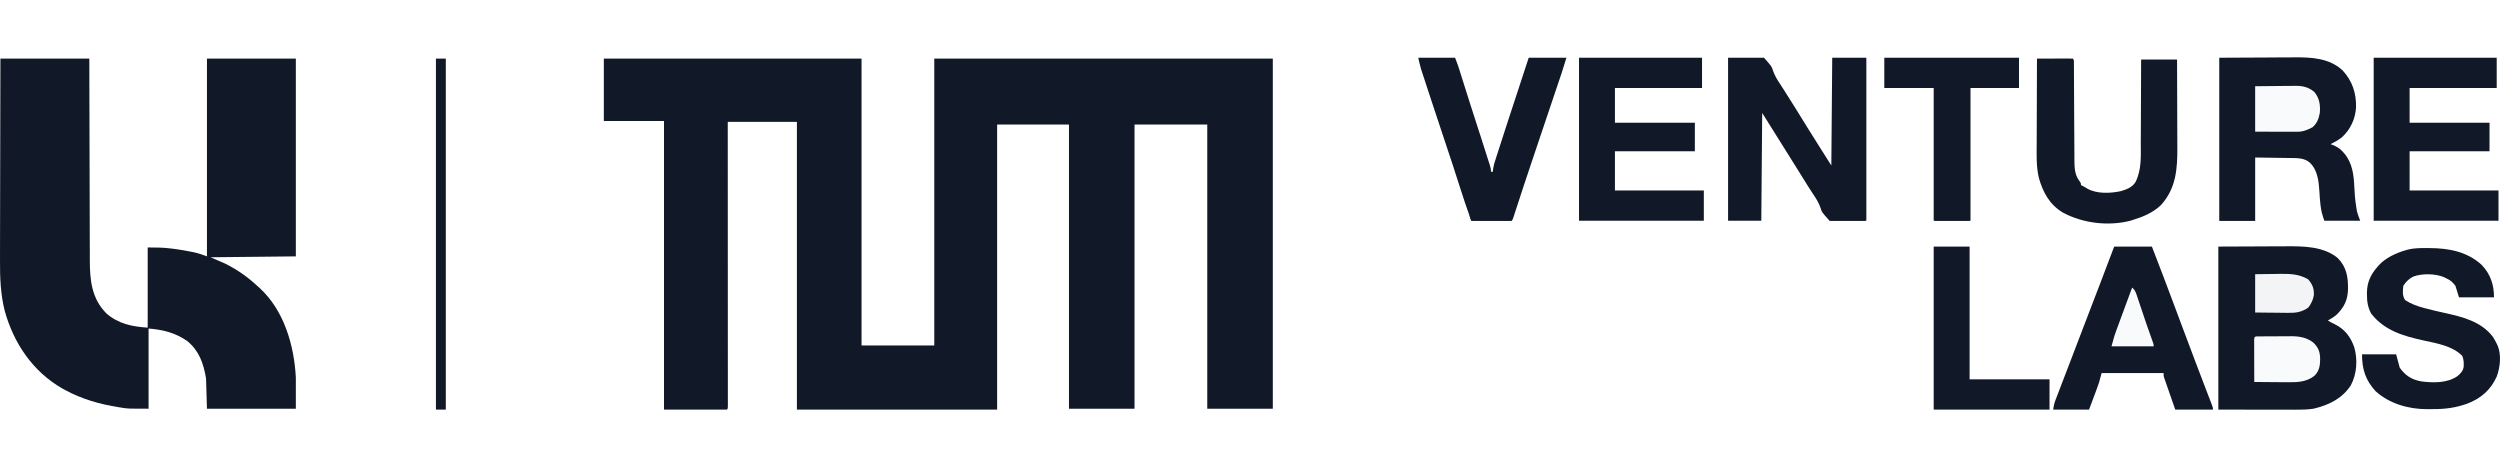
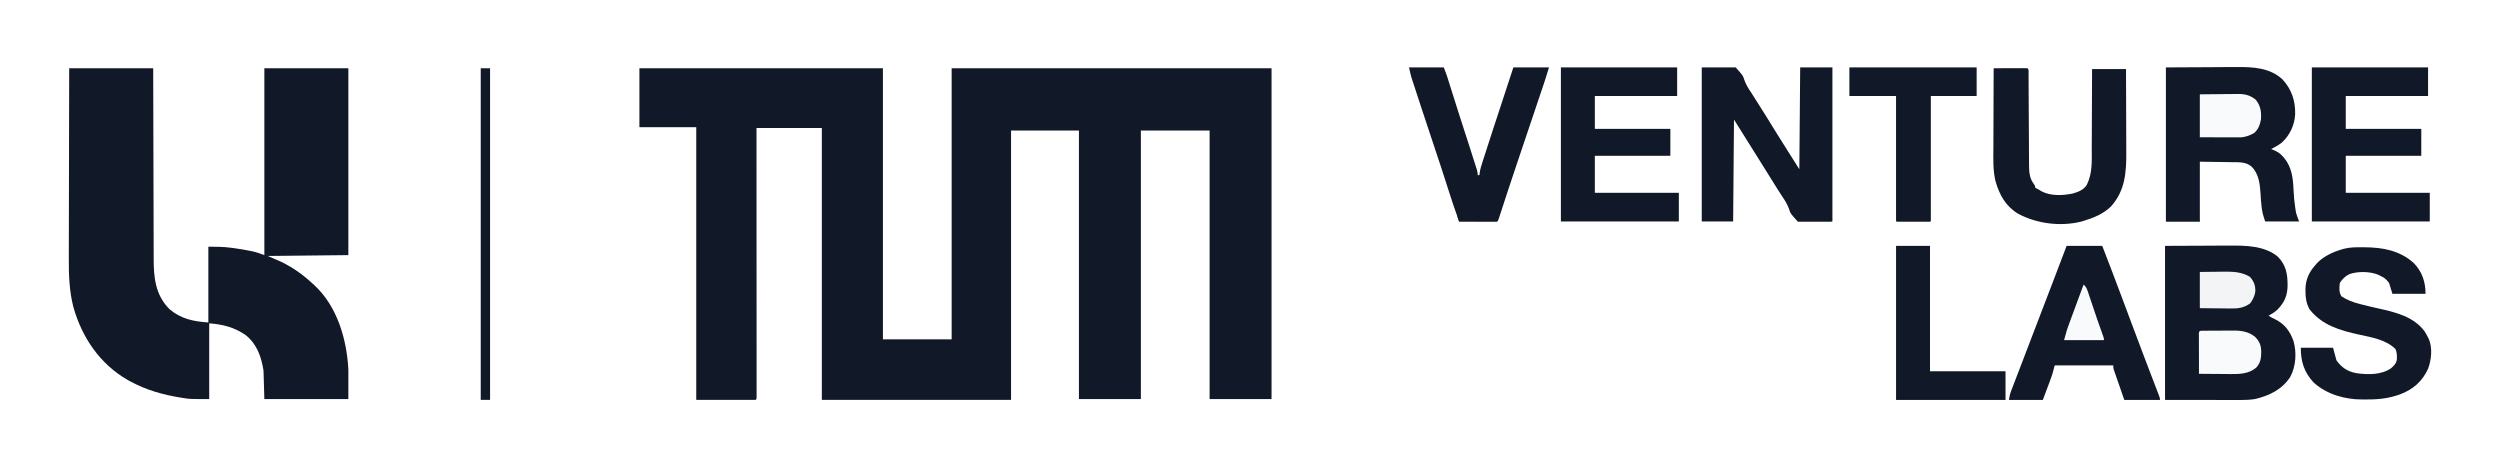
<svg xmlns="http://www.w3.org/2000/svg" width="218" height="40" viewBox="0 0 218 40" fill="none">
-   <path d="M52.654 5.112C60.07 5.112 67.486 5.112 75.127 5.112C75.127 13.366 75.127 21.62 75.127 30.124C77.22 30.124 79.313 30.124 81.469 30.124C81.469 21.87 81.469 13.616 81.469 5.112C91.211 5.112 100.952 5.112 110.989 5.112C110.989 15.186 110.989 25.26 110.989 35.639C109.102 35.639 107.216 35.639 105.273 35.639C105.273 27.462 105.273 19.285 105.273 10.86C103.18 10.86 101.087 10.86 98.93 10.86C98.93 19.037 98.93 27.214 98.93 35.639C97.044 35.639 95.158 35.639 93.214 35.639C93.214 27.462 93.214 19.285 93.214 10.86C91.147 10.86 89.08 10.86 86.95 10.86C86.95 19.062 86.95 27.265 86.95 35.717C81.188 35.717 75.426 35.717 69.489 35.717C69.489 27.437 69.489 19.157 69.489 10.627C67.5 10.627 65.51 10.627 63.46 10.627C63.461 11.384 63.461 12.141 63.461 12.921C63.463 15.342 63.463 17.762 63.464 20.182C63.464 20.558 63.464 20.933 63.464 21.309C63.464 21.421 63.464 21.421 63.464 21.535C63.465 22.748 63.465 23.96 63.466 25.173C63.467 26.416 63.467 27.659 63.467 28.902C63.468 29.67 63.468 30.438 63.468 31.206C63.469 31.731 63.469 32.257 63.469 32.783C63.469 33.087 63.469 33.391 63.469 33.694C63.47 34.023 63.47 34.351 63.469 34.68C63.47 34.826 63.47 34.826 63.47 34.974C63.47 35.061 63.47 35.149 63.47 35.239C63.47 35.315 63.47 35.391 63.47 35.469C63.46 35.639 63.46 35.639 63.382 35.717C61.573 35.717 59.764 35.717 57.901 35.717C57.901 27.411 57.901 19.106 57.901 10.549C56.169 10.549 54.438 10.549 52.654 10.549C52.654 8.755 52.654 6.96 52.654 5.112Z" fill="#111827" />
-   <path d="M0.037 5.112C2.595 5.112 5.153 5.112 7.788 5.112C7.789 5.687 7.791 6.263 7.792 6.856C7.796 8.7 7.801 10.544 7.806 12.389C7.807 12.675 7.808 12.962 7.809 13.249C7.809 13.306 7.809 13.363 7.809 13.422C7.812 14.345 7.814 15.268 7.816 16.19C7.817 17.138 7.82 18.086 7.823 19.034C7.826 19.618 7.827 20.202 7.827 20.786C7.828 21.235 7.83 21.684 7.832 22.134C7.832 22.317 7.833 22.5 7.833 22.684C7.832 24.42 7.988 26.046 9.293 27.344C10.342 28.244 11.515 28.48 12.878 28.57C12.878 26.263 12.878 23.956 12.878 21.579C13.601 21.579 14.265 21.581 14.972 21.676C15.052 21.687 15.132 21.697 15.214 21.707C15.73 21.777 16.243 21.863 16.754 21.968C16.841 21.985 16.841 21.985 16.931 22.004C17.325 22.09 17.66 22.213 18.046 22.356C18.046 16.665 18.046 10.975 18.046 5.112C20.604 5.112 23.162 5.112 25.797 5.112C25.797 10.802 25.797 16.493 25.797 22.356C22.115 22.394 22.115 22.394 18.359 22.434C18.979 22.703 18.979 22.703 19.612 22.977C20.709 23.522 21.615 24.163 22.509 24.997C22.555 25.038 22.601 25.079 22.649 25.121C24.781 27.085 25.654 30.14 25.797 32.92C25.797 33.817 25.797 34.715 25.797 35.639C23.239 35.639 20.681 35.639 18.046 35.639C18.02 34.767 17.994 33.896 17.967 32.998C17.751 31.708 17.372 30.588 16.323 29.735C15.262 29.009 14.236 28.754 12.956 28.648C12.956 30.955 12.956 33.262 12.956 35.639C11.143 35.639 11.143 35.639 10.558 35.542C10.457 35.526 10.457 35.526 10.354 35.51C8.697 35.244 7.151 34.811 5.674 34.008C5.566 33.949 5.566 33.949 5.455 33.889C2.859 32.408 1.196 29.931 0.412 27.108C0.048 25.667 -0.009 24.199 0.001 22.722C0.001 22.528 0.001 22.334 0.001 22.14C0.001 21.728 0.002 21.315 0.003 20.903C0.006 20.306 0.007 19.71 0.007 19.114C0.008 18.146 0.01 17.177 0.013 16.209C0.016 15.271 0.018 14.332 0.019 13.393C0.019 13.335 0.019 13.277 0.02 13.217C0.02 12.925 0.02 12.633 0.021 12.341C0.024 9.931 0.03 7.521 0.037 5.112Z" fill="#111827" />
-   <path d="M193.439 21.502C194.638 21.497 195.836 21.492 197.071 21.487C197.634 21.484 197.634 21.484 198.209 21.481C198.674 21.48 198.674 21.48 198.894 21.48C199.044 21.479 199.194 21.478 199.344 21.477C200.864 21.466 202.627 21.479 203.853 22.505C204.62 23.296 204.751 24.123 204.748 25.175C204.729 26.11 204.457 26.718 203.803 27.395C203.55 27.622 203.292 27.787 202.992 27.949C203.192 28.081 203.377 28.175 203.594 28.274C204.477 28.713 204.958 29.361 205.292 30.274C205.598 31.356 205.526 32.604 204.991 33.601C204.229 34.767 203.069 35.322 201.739 35.639C201.269 35.709 200.813 35.727 200.337 35.725C200.223 35.725 200.223 35.725 200.107 35.726C199.862 35.725 199.618 35.725 199.373 35.724C199.221 35.724 199.07 35.724 198.918 35.724C198.358 35.724 197.797 35.723 197.237 35.722C195.984 35.72 194.731 35.718 193.439 35.717C193.439 31.026 193.439 26.335 193.439 21.502Z" fill="#111827" />
-   <path d="M193.519 5.034C194.851 5.028 196.183 5.021 197.556 5.015C197.974 5.012 198.393 5.009 198.824 5.006C199.341 5.005 199.341 5.005 199.584 5.004C199.751 5.004 199.918 5.003 200.086 5.001C201.568 4.988 203.128 5.069 204.279 6.142C205.127 7.068 205.473 8.116 205.447 9.355C205.393 10.356 204.961 11.292 204.216 11.972C203.912 12.213 203.573 12.393 203.228 12.569C203.274 12.587 203.321 12.605 203.368 12.623C203.765 12.786 204.043 12.936 204.324 13.268C204.363 13.312 204.401 13.355 204.441 13.401C205.136 14.241 205.256 15.287 205.298 16.336C205.32 16.879 205.366 17.411 205.45 17.948C205.459 18.007 205.468 18.066 205.477 18.127C205.486 18.184 205.496 18.24 205.505 18.299C205.513 18.347 205.522 18.396 205.53 18.446C205.601 18.721 205.711 18.984 205.812 19.249C204.778 19.249 203.745 19.249 202.68 19.249C202.519 18.772 202.412 18.436 202.357 17.958C202.351 17.905 202.344 17.852 202.338 17.797C202.297 17.437 202.273 17.077 202.254 16.715C202.198 15.815 202.098 14.816 201.402 14.171C200.913 13.75 200.266 13.786 199.656 13.779C199.579 13.778 199.503 13.777 199.424 13.775C199.141 13.77 198.857 13.767 198.574 13.763C197.622 13.749 197.622 13.749 196.651 13.734C196.651 15.554 196.651 17.374 196.651 19.249C195.617 19.249 194.583 19.249 193.519 19.249C193.519 14.558 193.519 9.867 193.519 5.034Z" fill="#111827" />
-   <path d="M150.688 5.034C151.721 5.034 152.755 5.034 153.82 5.034C154.497 5.798 154.497 5.798 154.602 6.151C154.75 6.583 154.958 6.929 155.214 7.306C155.293 7.428 155.371 7.55 155.449 7.673C155.489 7.735 155.529 7.798 155.571 7.863C156.249 8.925 156.916 9.994 157.573 11.069C157.93 11.653 158.296 12.232 158.666 12.809C159.01 13.348 159.351 13.891 159.692 14.433C159.718 11.331 159.744 8.23 159.77 5.034C160.752 5.034 161.734 5.034 162.746 5.034C162.746 9.725 162.746 14.416 162.746 19.249C161.686 19.249 160.627 19.249 159.535 19.249C158.864 18.502 158.864 18.502 158.76 18.147C158.597 17.669 158.351 17.287 158.067 16.87C157.974 16.727 157.882 16.583 157.789 16.439C157.719 16.329 157.719 16.329 157.646 16.217C157.333 15.724 157.027 15.227 156.72 14.73C156.316 14.078 155.909 13.428 155.5 12.78C155.128 12.192 154.759 11.602 154.391 11.011C154.333 10.918 154.333 10.918 154.274 10.823C154.224 10.743 154.224 10.743 154.174 10.662C154.004 10.391 153.833 10.12 153.663 9.85C153.637 12.952 153.611 16.053 153.585 19.249C152.629 19.249 151.673 19.249 150.688 19.249C150.688 14.558 150.688 9.867 150.688 5.034Z" fill="#111827" />
-   <path d="M206.986 5.034C210.526 5.034 214.066 5.034 217.713 5.034C217.713 5.905 217.713 6.777 217.713 7.675C215.206 7.675 212.7 7.675 210.118 7.675C210.118 8.675 210.118 9.674 210.118 10.704C212.417 10.704 214.717 10.704 217.086 10.704C217.086 11.525 217.086 12.345 217.086 13.19C214.787 13.19 212.487 13.19 210.118 13.19C210.118 14.318 210.118 15.446 210.118 16.608C212.676 16.608 215.234 16.608 217.869 16.608C217.869 17.479 217.869 18.351 217.869 19.249C214.278 19.249 210.686 19.249 206.986 19.249C206.986 14.558 206.986 9.867 206.986 5.034Z" fill="#111827" />
-   <path d="M137.69 5.034C141.23 5.034 144.77 5.034 148.417 5.034C148.417 5.905 148.417 6.777 148.417 7.675C145.911 7.675 143.404 7.675 140.822 7.675C140.822 8.675 140.822 9.674 140.822 10.704C143.121 10.704 145.421 10.704 147.791 10.704C147.791 11.525 147.791 12.345 147.791 13.19C145.491 13.19 143.191 13.19 140.822 13.19C140.822 14.318 140.822 15.446 140.822 16.608C143.38 16.608 145.938 16.608 148.574 16.608C148.574 17.479 148.574 18.351 148.574 19.249C144.982 19.249 141.39 19.249 137.69 19.249C137.69 14.558 137.69 9.867 137.69 5.034Z" fill="#111827" />
-   <path d="M184.357 21.502C185.442 21.502 186.528 21.502 187.646 21.502C188.288 23.161 188.922 24.822 189.543 26.489C189.743 27.023 189.942 27.557 190.142 28.091C190.208 28.266 190.273 28.442 190.339 28.617C190.673 29.51 191.008 30.403 191.346 31.294C191.368 31.354 191.39 31.413 191.413 31.474C191.67 32.153 191.928 32.83 192.188 33.507C192.24 33.643 192.292 33.779 192.344 33.915C192.443 34.172 192.541 34.428 192.64 34.685C192.684 34.799 192.728 34.913 192.772 35.027C192.792 35.079 192.812 35.132 192.833 35.185C192.97 35.544 192.97 35.544 192.97 35.717C191.885 35.717 190.8 35.717 189.682 35.717C189.514 35.235 189.346 34.753 189.173 34.256C189.12 34.104 189.066 33.952 189.012 33.795C188.97 33.675 188.928 33.554 188.886 33.434C188.864 33.371 188.842 33.309 188.82 33.244C188.799 33.184 188.778 33.125 188.757 33.063C188.739 33.011 188.721 32.959 188.702 32.906C188.664 32.765 188.664 32.765 188.664 32.532C186.881 32.532 185.098 32.532 183.261 32.532C183.183 32.814 183.106 33.096 183.026 33.387C182.958 33.586 182.888 33.783 182.815 33.98C182.78 34.072 182.746 34.165 182.711 34.26C182.668 34.374 182.625 34.488 182.581 34.605C182.443 34.972 182.306 35.339 182.165 35.717C181.131 35.717 180.098 35.717 179.033 35.717C179.086 35.402 179.126 35.178 179.236 34.892C179.262 34.824 179.288 34.756 179.315 34.686C179.357 34.576 179.357 34.576 179.401 34.463C179.431 34.385 179.461 34.306 179.491 34.226C179.591 33.965 179.691 33.705 179.791 33.445C179.862 33.261 179.932 33.077 180.002 32.894C180.151 32.505 180.3 32.118 180.449 31.73C180.673 31.145 180.897 30.56 181.12 29.974C181.801 28.193 182.483 26.412 183.167 24.632C183.567 23.59 183.964 22.547 184.357 21.502Z" fill="#111827" />
-   <path d="M177.624 5.112C178.068 5.11 178.513 5.109 178.958 5.108C179.109 5.107 179.26 5.107 179.412 5.106C179.629 5.105 179.846 5.105 180.063 5.104C180.165 5.104 180.165 5.104 180.269 5.103C180.432 5.103 180.594 5.107 180.756 5.112C180.883 5.239 180.845 5.38 180.845 5.554C180.846 5.633 180.846 5.712 180.847 5.793C180.847 5.88 180.847 5.968 180.848 6.057C180.848 6.149 180.849 6.24 180.849 6.334C180.851 6.585 180.852 6.837 180.853 7.088C180.854 7.351 180.855 7.615 180.857 7.878C180.863 8.775 180.867 9.672 180.871 10.569C180.874 11.064 180.876 11.559 180.88 12.054C180.882 12.316 180.883 12.578 180.884 12.84C180.885 13.133 180.887 13.425 180.889 13.718C180.889 13.804 180.889 13.89 180.889 13.979C180.894 14.582 180.91 15.202 181.275 15.71C181.46 15.974 181.46 15.974 181.46 16.142C181.521 16.171 181.521 16.171 181.583 16.201C181.774 16.298 181.774 16.298 182.023 16.453C182.859 16.92 184.03 16.863 184.942 16.667C185.443 16.52 185.959 16.323 186.228 15.853C186.761 14.771 186.676 13.601 186.676 12.427C186.677 12.217 186.679 12.008 186.68 11.799C186.683 11.307 186.685 10.816 186.686 10.324C186.687 9.764 186.69 9.204 186.693 8.643C186.7 7.492 186.704 6.341 186.707 5.19C187.74 5.19 188.774 5.19 189.839 5.19C189.844 6.405 189.848 7.621 189.851 8.836C189.852 9.401 189.854 9.965 189.856 10.53C189.859 11.022 189.86 11.515 189.861 12.007C189.861 12.268 189.862 12.528 189.864 12.788C189.875 14.689 189.776 16.421 188.419 17.9C187.729 18.546 186.895 18.9 186.002 19.172C185.872 19.213 185.872 19.213 185.74 19.255C183.82 19.74 181.609 19.465 179.88 18.536C178.714 17.829 178.163 16.799 177.794 15.532C177.547 14.501 177.594 13.455 177.601 12.402C177.601 12.191 177.602 11.98 177.602 11.77C177.603 11.274 177.604 10.779 177.607 10.284C177.609 9.72 177.611 9.155 177.612 8.591C177.614 7.431 177.618 6.272 177.624 5.112Z" fill="#111827" />
-   <path d="M211.689 21.632C211.743 21.633 211.797 21.633 211.853 21.633C213.52 21.64 215.127 21.935 216.397 23.094C217.17 23.893 217.478 24.836 217.478 25.929C216.471 25.929 215.463 25.929 214.425 25.929C214.321 25.596 214.218 25.262 214.111 24.919C213.826 24.566 213.719 24.462 213.333 24.278C213.253 24.239 213.174 24.201 213.091 24.16C212.345 23.853 211.192 23.836 210.436 24.118C210.051 24.308 209.807 24.567 209.57 24.919C209.514 25.363 209.475 25.785 209.726 26.167C210.246 26.499 210.764 26.697 211.361 26.851C211.435 26.871 211.509 26.891 211.585 26.911C212.084 27.042 212.587 27.158 213.091 27.269C214.686 27.622 216.355 28.011 217.389 29.384C217.509 29.575 217.614 29.766 217.713 29.968C217.753 30.048 217.753 30.048 217.794 30.129C218.134 30.947 218.016 32.032 217.713 32.842C217.185 34.005 216.331 34.751 215.134 35.202C214.165 35.553 213.213 35.679 212.188 35.673C212.008 35.673 211.827 35.675 211.646 35.677C210.037 35.685 208.351 35.204 207.143 34.103C206.272 33.144 205.968 32.203 205.968 30.9C206.95 30.9 207.932 30.9 208.943 30.9C209.047 31.285 209.15 31.669 209.257 32.065C209.744 32.749 210.289 33.096 211.116 33.255C212.164 33.393 213.404 33.422 214.303 32.79C214.572 32.561 214.799 32.314 214.835 31.957C214.844 31.614 214.842 31.351 214.708 31.031C213.858 30.168 212.517 29.945 211.371 29.696C209.599 29.312 207.929 28.833 206.771 27.351C206.475 26.81 206.394 26.281 206.399 25.672C206.399 25.6 206.399 25.529 206.4 25.455C206.422 24.592 206.729 23.933 207.299 23.288C207.336 23.243 207.374 23.198 207.412 23.151C208.013 22.485 208.95 22.052 209.805 21.812C209.851 21.798 209.898 21.785 209.945 21.771C210.52 21.621 211.099 21.629 211.689 21.632Z" fill="#111827" />
-   <path d="M123.673 5.034C124.733 5.034 125.792 5.034 126.883 5.034C127.148 5.733 127.148 5.733 127.255 6.073C127.291 6.187 127.291 6.187 127.328 6.304C127.353 6.385 127.379 6.466 127.405 6.549C127.432 6.635 127.459 6.721 127.487 6.809C127.545 6.992 127.603 7.175 127.66 7.358C127.81 7.833 127.96 8.308 128.111 8.783C128.14 8.876 128.17 8.969 128.2 9.065C128.43 9.79 128.663 10.515 128.9 11.238C128.946 11.38 128.946 11.38 128.993 11.525C129.036 11.657 129.036 11.657 129.08 11.792C129.236 12.269 129.389 12.748 129.538 13.227C129.603 13.433 129.668 13.638 129.734 13.842C129.752 13.9 129.771 13.957 129.79 14.016C129.825 14.126 129.861 14.235 129.896 14.345C129.967 14.565 130.015 14.744 130.015 14.977C130.067 14.977 130.119 14.977 130.172 14.977C130.181 14.901 130.19 14.825 130.199 14.746C130.248 14.408 130.347 14.092 130.453 13.768C130.473 13.704 130.494 13.641 130.515 13.576C130.581 13.37 130.648 13.163 130.715 12.957C130.762 12.812 130.809 12.667 130.856 12.522C130.972 12.162 131.089 11.802 131.205 11.442C131.293 11.173 131.379 10.905 131.466 10.636C132.071 8.766 132.689 6.901 133.304 5.034C134.389 5.034 135.475 5.034 136.593 5.034C136.328 5.908 136.328 5.908 136.206 6.272C136.178 6.355 136.15 6.438 136.121 6.524C136.092 6.612 136.062 6.7 136.031 6.791C135.982 6.937 135.933 7.083 135.884 7.229C135.831 7.385 135.779 7.541 135.726 7.697C135.615 8.026 135.504 8.355 135.394 8.684C135.138 9.445 134.881 10.207 134.625 10.968C134.354 11.771 134.084 12.574 133.814 13.377C133.757 13.545 133.701 13.713 133.645 13.88C133.147 15.361 132.653 16.842 132.173 18.328C132.154 18.386 132.136 18.445 132.116 18.505C132.067 18.657 132.018 18.809 131.969 18.961C131.895 19.171 131.895 19.171 131.816 19.249C131.706 19.256 131.595 19.258 131.484 19.258C131.378 19.258 131.378 19.258 131.27 19.258C131.194 19.257 131.117 19.257 131.038 19.256C130.96 19.256 130.882 19.256 130.801 19.256C130.551 19.256 130.3 19.255 130.05 19.254C129.88 19.253 129.711 19.253 129.542 19.253C129.125 19.252 128.709 19.25 128.293 19.249C127.914 18.194 127.559 17.133 127.221 16.064C126.892 15.024 126.553 13.989 126.205 12.956C125.744 11.59 125.292 10.222 124.844 8.853C124.739 8.533 124.634 8.213 124.529 7.894C124.446 7.643 124.364 7.391 124.282 7.14C124.243 7.022 124.204 6.904 124.166 6.786C124.112 6.623 124.058 6.459 124.005 6.296C123.975 6.204 123.945 6.111 123.914 6.017C123.818 5.693 123.747 5.363 123.673 5.034Z" fill="#111827" />
-   <path d="M164.311 5.034C168.187 5.034 172.063 5.034 176.056 5.034C176.056 5.905 176.056 6.777 176.056 7.675C174.661 7.675 173.265 7.675 171.828 7.675C171.828 11.494 171.828 15.314 171.828 19.249C170.768 19.249 169.709 19.249 168.617 19.249C168.617 15.43 168.617 11.61 168.617 7.675C167.196 7.675 165.775 7.675 164.311 7.675C164.311 6.803 164.311 5.932 164.311 5.034Z" fill="#111827" />
-   <path d="M168.618 21.502C169.652 21.502 170.685 21.502 171.75 21.502C171.75 25.322 171.75 29.141 171.75 33.076C174.05 33.076 176.35 33.076 178.719 33.076C178.719 33.948 178.719 34.819 178.719 35.717C175.386 35.717 172.052 35.717 168.618 35.717C168.618 31.026 168.618 26.335 168.618 21.502Z" fill="#111827" />
-   <path d="M38.013 5.112C38.297 5.112 38.581 5.112 38.874 5.112C38.874 15.211 38.874 25.311 38.874 35.717C38.59 35.717 38.305 35.717 38.013 35.717C38.013 25.617 38.013 15.517 38.013 5.112Z" fill="#111827" />
-   <path d="M196.999 29.334C197.073 29.333 197.147 29.332 197.224 29.332C197.305 29.331 197.386 29.331 197.469 29.331C197.553 29.33 197.636 29.33 197.721 29.329C197.898 29.329 198.075 29.328 198.252 29.328C198.521 29.327 198.789 29.325 199.058 29.322C199.23 29.322 199.402 29.321 199.574 29.321C199.653 29.32 199.733 29.319 199.815 29.318C200.523 29.32 201.177 29.436 201.74 29.89C202.173 30.324 202.311 30.7 202.317 31.308C202.313 31.875 202.245 32.323 201.844 32.746C201.191 33.294 200.366 33.343 199.546 33.331C199.461 33.331 199.375 33.33 199.287 33.33C199.016 33.328 198.746 33.326 198.475 33.323C198.291 33.322 198.106 33.32 197.921 33.319C197.471 33.317 197.022 33.313 196.572 33.308C196.57 32.756 196.568 32.205 196.567 31.653C196.567 31.465 196.566 31.277 196.566 31.089C196.565 30.82 196.564 30.551 196.564 30.281C196.564 30.197 196.563 30.112 196.563 30.025C196.563 29.947 196.563 29.87 196.563 29.79C196.563 29.721 196.562 29.652 196.562 29.581C196.58 29.285 196.739 29.336 196.999 29.334Z" fill="#F9FAFB" />
-   <path d="M196.65 7.519C197.239 7.512 197.829 7.506 198.418 7.502C198.618 7.501 198.818 7.499 199.019 7.496C199.307 7.492 199.596 7.49 199.885 7.489C199.973 7.487 200.062 7.486 200.154 7.484C200.81 7.484 201.297 7.595 201.808 8.015C202.265 8.575 202.344 9.15 202.288 9.85C202.194 10.35 202.048 10.742 201.661 11.092C201.231 11.326 200.814 11.491 200.321 11.49C200.24 11.49 200.158 11.49 200.074 11.49C199.987 11.489 199.899 11.489 199.808 11.489C199.673 11.488 199.673 11.488 199.535 11.488C199.247 11.488 198.959 11.487 198.671 11.486C198.476 11.485 198.281 11.485 198.086 11.485C197.607 11.484 197.129 11.482 196.65 11.481C196.65 10.174 196.65 8.866 196.65 7.519Z" fill="#F9FAFB" />
-   <path d="M196.65 23.91C197.199 23.903 197.748 23.897 198.314 23.89C198.571 23.886 198.571 23.886 198.833 23.882C199.73 23.873 200.476 23.897 201.27 24.356C201.642 24.771 201.795 25.176 201.77 25.733C201.707 26.14 201.538 26.477 201.294 26.808C200.73 27.216 200.203 27.294 199.518 27.28C199.435 27.28 199.353 27.279 199.268 27.279C199.007 27.277 198.746 27.273 198.485 27.269C198.307 27.268 198.13 27.266 197.952 27.265C197.518 27.262 197.084 27.256 196.65 27.25C196.65 26.148 196.65 25.045 196.65 23.91Z" fill="#F3F4F6" />
-   <path d="M185.922 25.075C186.124 25.251 186.208 25.4 186.293 25.652C186.316 25.721 186.34 25.791 186.365 25.863C186.39 25.938 186.415 26.013 186.44 26.091C186.467 26.169 186.493 26.247 186.521 26.327C186.606 26.578 186.69 26.829 186.774 27.079C186.857 27.327 186.941 27.574 187.024 27.821C187.078 27.98 187.132 28.14 187.186 28.3C187.362 28.822 187.546 29.342 187.738 29.859C187.801 30.046 187.801 30.046 187.801 30.201C186.587 30.201 185.373 30.201 184.121 30.201C184.386 29.24 184.386 29.24 184.527 28.858C184.558 28.772 184.589 28.687 184.622 28.599C184.655 28.509 184.688 28.421 184.722 28.329C184.756 28.235 184.791 28.142 184.826 28.045C184.917 27.799 185.007 27.553 185.098 27.308C185.191 27.056 185.284 26.803 185.377 26.551C185.558 26.059 185.74 25.567 185.922 25.075Z" fill="#F9FAFB" />
-   <path d="M128.137 18.782C128.323 18.773 128.323 18.773 128.528 18.782C128.58 18.834 128.632 18.885 128.685 18.938C128.921 18.957 129.15 18.967 129.385 18.97C129.455 18.971 129.524 18.973 129.595 18.974C129.817 18.979 130.039 18.983 130.261 18.986C130.411 18.989 130.561 18.992 130.711 18.995C131.08 19.003 131.449 19.009 131.817 19.015C131.817 19.092 131.817 19.169 131.817 19.248C130.654 19.248 129.492 19.248 128.294 19.248C128.242 19.094 128.19 18.941 128.137 18.782Z" fill="#111827" />
-   <path d="M159.77 18.706C159.796 18.744 159.823 18.782 159.85 18.821C160.081 18.997 160.314 18.968 160.593 18.962C160.65 18.961 160.707 18.961 160.765 18.961C160.947 18.959 161.129 18.956 161.311 18.953C161.435 18.952 161.558 18.951 161.681 18.95C161.984 18.948 162.286 18.944 162.588 18.939C162.627 19.093 162.627 19.093 162.667 19.25C161.633 19.25 160.6 19.25 159.535 19.25C159.612 19.07 159.69 18.891 159.77 18.706Z" fill="#111827" />
-   <path d="M196.572 19.016C196.611 19.131 196.611 19.131 196.651 19.249C195.617 19.249 194.583 19.249 193.519 19.249C193.799 18.971 193.961 18.979 194.333 18.974C194.39 18.972 194.446 18.97 194.504 18.969C194.624 18.966 194.743 18.963 194.862 18.961C195.045 18.958 195.227 18.953 195.41 18.948C195.526 18.945 195.642 18.942 195.757 18.939C195.812 18.938 195.867 18.937 195.923 18.935C196.163 18.931 196.342 18.94 196.572 19.016Z" fill="#111827" />
-   <path d="M168.774 19.017C169.756 19.017 170.738 19.017 171.75 19.017C171.75 19.093 171.75 19.17 171.75 19.25C170.742 19.25 169.734 19.25 168.696 19.25C168.722 19.173 168.747 19.096 168.774 19.017Z" fill="#111827" />
+   <path d="M55.756 5.951C62.764 5.951 69.771 5.951 76.991 5.951C76.991 13.751 76.991 21.55 76.991 29.587C78.969 29.587 80.947 29.587 82.984 29.587C82.984 21.787 82.984 13.987 82.984 5.951C92.19 5.951 101.395 5.951 110.879 5.951C110.879 15.471 110.879 24.99 110.879 34.798C109.097 34.798 107.314 34.798 105.478 34.798C105.478 27.071 105.478 19.344 105.478 11.383C103.5 11.383 101.522 11.383 99.484 11.383C99.484 19.11 99.484 26.837 99.484 34.798C97.702 34.798 95.919 34.798 94.083 34.798C94.083 27.071 94.083 19.344 94.083 11.383C92.13 11.383 90.176 11.383 88.164 11.383C88.164 19.134 88.164 26.885 88.164 34.871C82.719 34.871 77.274 34.871 71.664 34.871C71.664 27.047 71.664 19.224 71.664 11.163C69.784 11.163 67.904 11.163 65.967 11.163C65.967 11.878 65.967 12.594 65.968 13.331C65.969 15.618 65.97 17.905 65.97 20.192C65.971 20.547 65.971 20.902 65.971 21.257C65.971 21.363 65.971 21.363 65.971 21.471C65.971 22.617 65.972 23.762 65.972 24.908C65.973 26.083 65.973 27.258 65.974 28.432C65.974 29.158 65.974 29.883 65.975 30.609C65.975 31.106 65.975 31.602 65.975 32.099C65.975 32.386 65.975 32.673 65.975 32.961C65.976 33.271 65.976 33.581 65.975 33.892C65.976 34.029 65.976 34.029 65.976 34.17C65.976 34.252 65.976 34.335 65.976 34.42C65.976 34.492 65.976 34.563 65.976 34.637C65.967 34.798 65.967 34.798 65.893 34.871C64.183 34.871 62.474 34.871 60.713 34.871C60.713 27.023 60.713 19.175 60.713 11.089C59.077 11.089 57.441 11.089 55.756 11.089C55.756 9.394 55.756 7.698 55.756 5.951Z" fill="#111827" />
+   <path d="M6.034 5.951C8.452 5.951 10.869 5.951 13.359 5.951C13.36 6.495 13.361 7.039 13.363 7.599C13.366 9.342 13.371 11.085 13.376 12.828C13.377 13.099 13.378 13.37 13.379 13.641C13.379 13.695 13.379 13.749 13.379 13.804C13.382 14.676 13.384 15.548 13.385 16.42C13.387 17.316 13.389 18.211 13.393 19.107C13.395 19.659 13.396 20.211 13.396 20.763C13.397 21.188 13.398 21.612 13.4 22.036C13.401 22.209 13.401 22.383 13.401 22.556C13.4 24.197 13.548 25.733 14.781 26.96C15.772 27.81 16.881 28.033 18.169 28.119C18.169 25.938 18.169 23.758 18.169 21.512C18.852 21.512 19.48 21.515 20.148 21.604C20.223 21.614 20.298 21.624 20.376 21.634C20.864 21.7 21.349 21.78 21.831 21.879C21.914 21.896 21.914 21.896 21.999 21.913C22.371 21.995 22.688 22.111 23.052 22.246C23.052 16.869 23.052 11.492 23.052 5.951C25.469 5.951 27.887 5.951 30.377 5.951C30.377 11.329 30.377 16.706 30.377 22.246C26.898 22.283 26.898 22.283 23.348 22.32C23.934 22.574 23.934 22.574 24.532 22.834C25.569 23.348 26.425 23.954 27.27 24.742C27.313 24.781 27.357 24.819 27.402 24.859C29.416 26.715 30.241 29.602 30.377 32.229C30.377 33.077 30.377 33.925 30.377 34.798C27.96 34.798 25.543 34.798 23.052 34.798C23.028 33.974 23.003 33.151 22.978 32.302C22.773 31.084 22.416 30.025 21.424 29.22C20.422 28.533 19.453 28.292 18.243 28.192C18.243 30.372 18.243 32.552 18.243 34.798C16.53 34.798 16.53 34.798 15.977 34.706C15.881 34.691 15.881 34.691 15.783 34.676C14.218 34.425 12.757 34.016 11.362 33.257C11.259 33.201 11.259 33.201 11.155 33.145C8.701 31.745 7.13 29.405 6.389 26.737C6.045 25.375 5.992 23.988 6.001 22.592C6.001 22.409 6.001 22.226 6.001 22.042C6 21.653 6.001 21.263 6.003 20.873C6.005 20.31 6.006 19.746 6.007 19.183C6.007 18.268 6.009 17.353 6.012 16.438C6.015 15.551 6.017 14.664 6.018 13.777C6.018 13.722 6.018 13.667 6.018 13.61C6.019 13.334 6.019 13.059 6.019 12.783C6.022 10.506 6.028 8.228 6.034 5.951Z" fill="#111827" />
+   <path d="M188.791 21.439C189.924 21.434 191.056 21.43 192.223 21.425C192.755 21.422 192.755 21.422 193.298 21.419C193.738 21.418 193.738 21.418 193.945 21.418C194.087 21.418 194.229 21.417 194.371 21.416C195.807 21.405 197.473 21.418 198.632 22.387C199.356 23.135 199.48 23.916 199.478 24.91C199.46 25.794 199.203 26.369 198.585 27.008C198.345 27.223 198.102 27.378 197.818 27.531C198.007 27.657 198.182 27.745 198.387 27.839C199.222 28.253 199.676 28.866 199.992 29.729C200.281 30.751 200.213 31.93 199.707 32.873C198.987 33.974 197.891 34.498 196.634 34.798C196.19 34.865 195.759 34.882 195.31 34.88C195.202 34.88 195.202 34.88 195.092 34.88C194.86 34.88 194.629 34.879 194.398 34.879C194.255 34.879 194.112 34.879 193.968 34.878C193.439 34.878 192.909 34.877 192.38 34.876C191.196 34.875 190.011 34.873 188.791 34.871C188.791 30.439 188.791 26.006 188.791 21.439Z" fill="#111827" />
+   <path d="M188.866 5.878C190.125 5.872 191.384 5.866 192.681 5.859C193.077 5.857 193.472 5.854 193.88 5.851C194.368 5.85 194.368 5.85 194.597 5.85C194.755 5.849 194.913 5.848 195.072 5.847C196.473 5.834 197.946 5.911 199.034 6.924C199.835 7.8 200.162 8.79 200.138 9.961C200.086 10.907 199.679 11.792 198.975 12.434C198.688 12.662 198.367 12.832 198.041 12.998C198.085 13.015 198.128 13.032 198.173 13.049C198.549 13.203 198.811 13.345 199.077 13.658C199.113 13.7 199.15 13.741 199.187 13.784C199.844 14.578 199.958 15.566 199.997 16.558C200.018 17.071 200.061 17.573 200.14 18.081C200.149 18.137 200.157 18.193 200.166 18.25C200.175 18.304 200.184 18.357 200.193 18.412C200.201 18.458 200.208 18.504 200.216 18.552C200.283 18.811 200.388 19.06 200.483 19.31C199.506 19.31 198.529 19.31 197.523 19.31C197.371 18.86 197.27 18.542 197.218 18.09C197.212 18.04 197.206 17.99 197.2 17.938C197.161 17.598 197.139 17.258 197.121 16.916C197.068 16.066 196.973 15.122 196.316 14.512C195.853 14.114 195.242 14.148 194.665 14.142C194.593 14.14 194.521 14.139 194.446 14.138C194.179 14.133 193.911 14.13 193.643 14.126C192.743 14.113 192.743 14.113 191.826 14.099C191.826 15.819 191.826 17.538 191.826 19.31C190.849 19.31 189.872 19.31 188.866 19.31C188.866 14.878 188.866 10.445 188.866 5.878Z" fill="#111827" />
+   <path d="M148.393 5.878C149.369 5.878 150.346 5.878 151.352 5.878C151.993 6.6 151.993 6.6 152.092 6.933C152.231 7.342 152.428 7.668 152.67 8.025C152.744 8.14 152.818 8.255 152.892 8.371C152.93 8.43 152.968 8.49 153.007 8.551C153.648 9.555 154.278 10.565 154.899 11.58C155.237 12.132 155.582 12.679 155.932 13.224C156.257 13.735 156.579 14.247 156.902 14.759C156.926 11.828 156.95 8.897 156.976 5.878C157.903 5.878 158.831 5.878 159.787 5.878C159.787 10.31 159.787 14.743 159.787 19.31C158.786 19.31 157.785 19.31 156.754 19.31C156.119 18.604 156.119 18.604 156.021 18.269C155.867 17.817 155.634 17.456 155.366 17.062C155.278 16.927 155.191 16.791 155.103 16.655C155.037 16.551 155.037 16.551 154.968 16.445C154.672 15.979 154.383 15.509 154.093 15.04C153.712 14.424 153.327 13.81 152.94 13.197C152.589 12.641 152.24 12.084 151.892 11.526C151.838 11.438 151.838 11.438 151.782 11.348C151.735 11.273 151.735 11.273 151.687 11.196C151.527 10.94 151.365 10.684 151.204 10.429C151.18 13.36 151.155 16.29 151.13 19.31C150.227 19.31 149.323 19.31 148.393 19.31C148.393 14.877 148.393 10.445 148.393 5.878Z" fill="#111827" />
+   <path d="M201.592 5.878C204.937 5.878 208.282 5.878 211.728 5.878C211.728 6.701 211.728 7.525 211.728 8.373C209.36 8.373 206.991 8.373 204.551 8.373C204.551 9.318 204.551 10.263 204.551 11.236C206.724 11.236 208.897 11.236 211.136 11.236C211.136 12.011 211.136 12.786 211.136 13.585C208.963 13.585 206.79 13.585 204.551 13.585C204.551 14.651 204.551 15.716 204.551 16.814C206.968 16.814 209.386 16.814 211.876 16.814C211.876 17.638 211.876 18.462 211.876 19.31C208.482 19.31 205.088 19.31 201.592 19.31C201.592 14.877 201.592 10.445 201.592 5.878Z" fill="#111827" />
+   <path d="M136.11 5.878C139.455 5.878 142.8 5.878 146.247 5.878C146.247 6.701 146.247 7.525 146.247 8.373C143.878 8.373 141.51 8.373 139.07 8.373C139.07 9.318 139.07 10.263 139.07 11.236C141.243 11.236 143.416 11.236 145.655 11.236C145.655 12.011 145.655 12.786 145.655 13.585C143.482 13.585 141.309 13.585 139.07 13.585C139.07 14.651 139.07 15.716 139.07 16.814C141.487 16.814 143.904 16.814 146.395 16.814C146.395 17.638 146.395 18.462 146.395 19.31C143.001 19.31 139.607 19.31 136.11 19.31C136.11 14.877 136.11 10.445 136.11 5.878Z" fill="#111827" />
+   <path d="M180.209 21.439C181.234 21.439 182.26 21.439 183.316 21.439C183.923 23.007 184.522 24.577 185.11 26.152C185.298 26.656 185.487 27.161 185.675 27.665C185.737 27.831 185.799 27.997 185.861 28.163C186.177 29.006 186.494 29.85 186.813 30.693C186.834 30.749 186.855 30.805 186.877 30.863C187.119 31.503 187.363 32.144 187.609 32.784C187.658 32.912 187.707 33.04 187.756 33.169C187.849 33.411 187.943 33.654 188.036 33.897C188.078 34.004 188.119 34.112 188.16 34.22C188.179 34.269 188.199 34.319 188.218 34.369C188.348 34.709 188.348 34.709 188.348 34.872C187.322 34.872 186.297 34.872 185.24 34.872C185.082 34.416 184.923 33.961 184.759 33.491C184.709 33.347 184.659 33.204 184.607 33.056C184.568 32.942 184.528 32.828 184.489 32.714C184.468 32.655 184.447 32.596 184.426 32.535C184.406 32.479 184.387 32.422 184.367 32.364C184.35 32.315 184.332 32.266 184.315 32.215C184.278 32.083 184.278 32.083 184.278 31.863C182.594 31.863 180.909 31.863 179.173 31.863C179.1 32.129 179.026 32.395 178.951 32.67C178.887 32.858 178.821 33.045 178.751 33.23C178.719 33.318 178.686 33.405 178.653 33.495C178.612 33.603 178.572 33.711 178.53 33.821C178.4 34.168 178.271 34.515 178.137 34.872C177.16 34.872 176.184 34.872 175.177 34.872C175.228 34.574 175.266 34.362 175.37 34.092C175.394 34.028 175.419 33.963 175.444 33.897C175.484 33.793 175.484 33.793 175.525 33.687C175.553 33.613 175.582 33.539 175.611 33.463C175.705 33.217 175.8 32.971 175.894 32.725C175.961 32.551 176.027 32.377 176.094 32.204C176.234 31.837 176.375 31.471 176.515 31.104C176.728 30.551 176.939 29.998 177.15 29.445C177.793 27.762 178.437 26.079 179.084 24.397C179.463 23.412 179.837 22.427 180.209 21.439Z" fill="#111827" />
+   <path d="M173.846 5.952C174.266 5.95 174.686 5.949 175.106 5.948C175.249 5.947 175.392 5.947 175.535 5.946C175.741 5.945 175.946 5.945 176.151 5.945C176.247 5.944 176.247 5.944 176.346 5.943C176.499 5.943 176.652 5.947 176.806 5.952C176.926 6.071 176.89 6.204 176.89 6.369C176.891 6.444 176.891 6.518 176.892 6.595C176.892 6.678 176.892 6.76 176.892 6.845C176.893 6.931 176.893 7.018 176.894 7.106C176.895 7.344 176.896 7.582 176.897 7.819C176.898 8.068 176.9 8.316 176.901 8.565C176.907 9.413 176.911 10.261 176.915 11.108C176.917 11.576 176.92 12.044 176.923 12.512C176.924 12.759 176.926 13.007 176.926 13.254C176.927 13.531 176.929 13.807 176.931 14.084C176.931 14.165 176.931 14.247 176.931 14.33C176.937 14.9 176.952 15.486 177.296 15.966C177.471 16.216 177.471 16.216 177.471 16.375C177.529 16.402 177.529 16.402 177.587 16.43C177.767 16.521 177.767 16.521 178.003 16.668C178.793 17.11 179.899 17.056 180.762 16.87C181.235 16.731 181.723 16.546 181.977 16.102C182.48 15.079 182.4 13.973 182.4 12.864C182.401 12.666 182.402 12.468 182.404 12.271C182.407 11.806 182.408 11.341 182.409 10.877C182.41 10.347 182.413 9.818 182.416 9.288C182.422 8.201 182.426 7.113 182.429 6.025C183.406 6.025 184.382 6.025 185.388 6.025C185.394 7.174 185.398 8.322 185.4 9.471C185.401 10.004 185.403 10.538 185.405 11.071C185.407 11.537 185.409 12.002 185.409 12.467C185.41 12.713 185.41 12.959 185.412 13.205C185.423 15.002 185.329 16.638 184.047 18.035C183.395 18.646 182.607 18.981 181.763 19.237C181.64 19.276 181.64 19.276 181.515 19.316C179.701 19.774 177.612 19.515 175.978 18.636C174.877 17.968 174.355 16.996 174.007 15.798C173.774 14.824 173.818 13.836 173.824 12.84C173.825 12.641 173.825 12.442 173.825 12.243C173.826 11.775 173.828 11.307 173.83 10.839C173.832 10.306 173.834 9.772 173.835 9.239C173.837 8.143 173.841 7.047 173.846 5.952Z" fill="#111827" />
+   <path d="M206.036 21.562C206.087 21.563 206.138 21.563 206.191 21.563C207.766 21.57 209.285 21.848 210.485 22.943C211.215 23.699 211.507 24.589 211.507 25.622C210.555 25.622 209.602 25.622 208.621 25.622C208.523 25.308 208.426 24.993 208.325 24.668C208.056 24.334 207.955 24.236 207.59 24.063C207.514 24.026 207.439 23.989 207.361 23.951C206.656 23.661 205.567 23.645 204.852 23.911C204.489 24.091 204.258 24.335 204.034 24.668C203.981 25.088 203.944 25.486 204.182 25.847C204.672 26.162 205.163 26.349 205.726 26.494C205.796 26.513 205.866 26.531 205.938 26.55C206.41 26.674 206.884 26.784 207.361 26.889C208.868 27.222 210.445 27.59 211.422 28.888C211.536 29.068 211.635 29.248 211.729 29.439C211.766 29.515 211.766 29.515 211.805 29.591C212.126 30.364 212.015 31.39 211.729 32.155C211.229 33.254 210.422 33.959 209.292 34.385C208.376 34.717 207.476 34.836 206.508 34.831C206.337 34.83 206.167 34.832 205.996 34.834C204.475 34.841 202.882 34.387 201.741 33.347C200.917 32.441 200.63 31.552 200.63 30.32C201.558 30.32 202.486 30.32 203.442 30.32C203.539 30.684 203.637 31.047 203.738 31.421C204.198 32.067 204.713 32.395 205.495 32.545C206.485 32.676 207.657 32.704 208.506 32.106C208.76 31.89 208.975 31.656 209.009 31.319C209.017 30.995 209.016 30.746 208.889 30.444C208.086 29.628 206.818 29.418 205.735 29.183C204.061 28.819 202.483 28.367 201.389 26.967C201.109 26.455 201.033 25.955 201.037 25.379C201.037 25.312 201.038 25.244 201.038 25.175C201.059 24.359 201.35 23.737 201.888 23.127C201.923 23.084 201.959 23.041 201.995 22.998C202.563 22.368 203.448 21.959 204.256 21.732C204.3 21.719 204.343 21.706 204.389 21.693C204.931 21.551 205.478 21.559 206.036 21.562Z" fill="#111827" />
+   <path d="M122.865 5.878C123.866 5.878 124.867 5.878 125.899 5.878C126.149 6.538 126.149 6.538 126.25 6.859C126.284 6.967 126.284 6.967 126.319 7.078C126.343 7.154 126.367 7.231 126.392 7.309C126.417 7.39 126.443 7.471 126.469 7.555C126.524 7.728 126.578 7.901 126.633 8.073C126.775 8.522 126.917 8.971 127.059 9.42C127.087 9.508 127.114 9.596 127.143 9.687C127.36 10.372 127.581 11.057 127.804 11.741C127.848 11.874 127.848 11.874 127.892 12.011C127.933 12.136 127.933 12.136 127.975 12.263C128.122 12.714 128.266 13.167 128.408 13.62C128.468 13.814 128.53 14.008 128.593 14.201C128.61 14.255 128.627 14.31 128.645 14.365C128.679 14.469 128.712 14.572 128.746 14.676C128.812 14.884 128.858 15.053 128.858 15.273C128.907 15.273 128.956 15.273 129.006 15.273C129.015 15.201 129.023 15.13 129.031 15.056C129.078 14.736 129.172 14.438 129.272 14.131C129.291 14.071 129.311 14.011 129.33 13.95C129.393 13.754 129.456 13.559 129.52 13.365C129.564 13.227 129.608 13.09 129.652 12.953C129.762 12.613 129.873 12.273 129.983 11.933C130.065 11.679 130.147 11.425 130.229 11.172C130.801 9.405 131.385 7.642 131.966 5.878C132.992 5.878 134.017 5.878 135.074 5.878C134.824 6.703 134.824 6.703 134.708 7.048C134.682 7.126 134.655 7.205 134.628 7.285C134.6 7.369 134.572 7.452 134.543 7.538C134.497 7.676 134.45 7.814 134.404 7.952C134.354 8.099 134.304 8.247 134.255 8.394C134.15 8.705 134.045 9.016 133.941 9.327C133.699 10.046 133.456 10.766 133.214 11.485C132.959 12.244 132.703 13.003 132.448 13.761C132.395 13.92 132.341 14.079 132.288 14.237C131.817 15.636 131.351 17.036 130.898 18.44C130.88 18.495 130.862 18.55 130.843 18.607C130.797 18.75 130.751 18.894 130.704 19.038C130.634 19.237 130.634 19.237 130.56 19.31C130.456 19.317 130.351 19.319 130.246 19.319C130.146 19.319 130.146 19.319 130.044 19.319C129.972 19.318 129.899 19.318 129.825 19.317C129.751 19.317 129.677 19.317 129.601 19.317C129.364 19.317 129.128 19.316 128.891 19.315C128.731 19.314 128.571 19.314 128.411 19.314C128.017 19.313 127.624 19.312 127.231 19.31C126.872 18.313 126.537 17.311 126.218 16.301C125.907 15.318 125.587 14.34 125.258 13.363C124.822 12.073 124.395 10.78 123.971 9.486C123.873 9.184 123.773 8.882 123.674 8.58C123.596 8.343 123.518 8.105 123.441 7.868C123.404 7.756 123.367 7.645 123.331 7.533C123.28 7.379 123.229 7.224 123.179 7.07C123.15 6.983 123.122 6.896 123.092 6.806C123.002 6.501 122.935 6.189 122.865 5.878Z" fill="#111827" />
+   <path d="M161.266 5.878C164.928 5.878 168.591 5.878 172.364 5.878C172.364 6.701 172.364 7.525 172.364 8.373C171.046 8.373 169.727 8.373 168.369 8.373C168.369 11.982 168.369 15.592 168.369 19.31C167.368 19.31 166.367 19.31 165.335 19.31C165.335 15.701 165.335 12.092 165.335 8.373C163.992 8.373 162.649 8.373 161.266 8.373C161.266 7.55 161.266 6.726 161.266 5.878Z" fill="#111827" />
+   <path d="M165.336 21.439C166.313 21.439 167.29 21.439 168.296 21.439C168.296 25.049 168.296 28.658 168.296 32.376C170.469 32.376 172.642 32.376 174.881 32.376C174.881 33.2 174.881 34.023 174.881 34.872C171.731 34.872 168.581 34.872 165.336 34.872C165.336 30.439 165.336 26.006 165.336 21.439Z" fill="#111827" />
+   <path d="M41.92 5.951C42.188 5.951 42.457 5.951 42.734 5.951C42.734 15.495 42.734 25.038 42.734 34.871C42.465 34.871 42.196 34.871 41.92 34.871C41.92 25.328 41.92 15.784 41.92 5.951Z" fill="#111827" />
+   <path d="M192.155 28.84C192.225 28.84 192.295 28.839 192.367 28.838C192.444 28.838 192.52 28.837 192.599 28.837C192.678 28.837 192.757 28.836 192.838 28.836C193.005 28.835 193.172 28.835 193.339 28.834C193.593 28.834 193.847 28.831 194.1 28.829C194.263 28.829 194.425 28.828 194.588 28.828C194.663 28.827 194.738 28.826 194.816 28.825C195.485 28.827 196.103 28.937 196.634 29.366C197.044 29.776 197.174 30.131 197.18 30.705C197.176 31.242 197.112 31.664 196.734 32.065C196.116 32.582 195.337 32.629 194.562 32.617C194.481 32.617 194.4 32.616 194.317 32.616C194.061 32.615 193.806 32.612 193.55 32.609C193.375 32.608 193.201 32.607 193.026 32.606C192.601 32.604 192.176 32.6 191.751 32.596C191.749 32.074 191.748 31.553 191.747 31.032C191.747 30.854 191.746 30.677 191.746 30.499C191.745 30.244 191.744 29.99 191.744 29.735C191.743 29.655 191.743 29.576 191.743 29.493C191.743 29.42 191.743 29.346 191.743 29.271C191.743 29.206 191.742 29.141 191.742 29.074C191.759 28.794 191.909 28.842 192.155 28.84Z" fill="#F9FAFB" />
+   <path d="M191.825 8.226C192.382 8.22 192.939 8.214 193.496 8.21C193.685 8.209 193.874 8.207 194.063 8.204C194.336 8.201 194.609 8.199 194.882 8.198C194.966 8.196 195.05 8.195 195.136 8.193C195.756 8.193 196.216 8.298 196.699 8.694C197.131 9.224 197.206 9.768 197.153 10.428C197.064 10.901 196.926 11.272 196.561 11.603C196.154 11.824 195.76 11.979 195.294 11.978C195.217 11.978 195.14 11.978 195.061 11.978C194.978 11.978 194.895 11.977 194.809 11.977C194.682 11.977 194.682 11.977 194.552 11.977C194.279 11.976 194.007 11.975 193.735 11.975C193.551 11.974 193.366 11.974 193.182 11.973C192.73 11.973 192.277 11.971 191.825 11.97C191.825 10.735 191.825 9.499 191.825 8.226Z" fill="#F9FAFB" />
+   <path d="M191.825 23.714C192.344 23.708 192.863 23.702 193.397 23.696C193.64 23.692 193.64 23.692 193.888 23.688C194.736 23.68 195.441 23.703 196.191 24.136C196.542 24.529 196.686 24.911 196.663 25.437C196.604 25.822 196.444 26.141 196.214 26.453C195.681 26.839 195.182 26.913 194.535 26.899C194.457 26.899 194.379 26.898 194.299 26.898C194.052 26.896 193.806 26.893 193.559 26.889C193.391 26.887 193.223 26.886 193.055 26.885C192.645 26.882 192.235 26.876 191.825 26.871C191.825 25.829 191.825 24.788 191.825 23.714Z" fill="#F3F4F6" />
+   <path d="M181.688 24.815C181.879 24.982 181.958 25.123 182.038 25.361C182.06 25.427 182.083 25.492 182.106 25.56C182.13 25.631 182.153 25.702 182.177 25.775C182.203 25.849 182.228 25.923 182.253 25.999C182.334 26.236 182.413 26.473 182.493 26.71C182.571 26.943 182.65 27.177 182.729 27.41C182.78 27.561 182.831 27.712 182.882 27.863C183.049 28.357 183.222 28.848 183.404 29.336C183.464 29.513 183.464 29.513 183.464 29.66C182.316 29.66 181.168 29.66 179.986 29.66C180.236 28.751 180.236 28.751 180.369 28.39C180.399 28.309 180.428 28.229 180.459 28.145C180.49 28.061 180.521 27.977 180.553 27.89C180.586 27.802 180.619 27.713 180.652 27.622C180.737 27.39 180.823 27.158 180.909 26.925C180.997 26.687 181.085 26.449 181.173 26.211C181.344 25.745 181.516 25.28 181.688 24.815Z" fill="#F9FAFB" />
+   <path d="M127.083 18.869C127.259 18.86 127.259 18.86 127.453 18.869C127.502 18.918 127.551 18.966 127.601 19.016C127.824 19.034 128.04 19.043 128.263 19.046C128.329 19.048 128.394 19.049 128.461 19.051C128.671 19.055 128.881 19.058 129.09 19.062C129.232 19.065 129.374 19.067 129.516 19.07C129.864 19.078 130.213 19.084 130.561 19.089C130.561 19.162 130.561 19.235 130.561 19.31C129.462 19.31 128.363 19.31 127.231 19.31C127.182 19.164 127.134 19.019 127.083 18.869Z" fill="#111827" />
+   <path d="M156.975 18.797C157 18.833 157.025 18.869 157.051 18.906C157.269 19.073 157.489 19.045 157.752 19.039C157.806 19.038 157.86 19.038 157.916 19.038C158.088 19.037 158.259 19.034 158.431 19.031C158.548 19.03 158.665 19.029 158.781 19.028C159.067 19.026 159.353 19.022 159.638 19.017C159.675 19.163 159.675 19.163 159.712 19.311C158.736 19.311 157.759 19.311 156.753 19.311C156.826 19.141 156.899 18.972 156.975 18.797Z" fill="#111827" />
+   <path d="M191.752 19.09C191.788 19.199 191.788 19.199 191.826 19.31C190.849 19.31 189.872 19.31 188.866 19.31C189.131 19.047 189.284 19.055 189.636 19.05C189.689 19.048 189.743 19.047 189.798 19.045C189.91 19.043 190.023 19.04 190.136 19.038C190.308 19.035 190.481 19.03 190.653 19.026C190.763 19.023 190.872 19.02 190.982 19.018C191.033 19.017 191.085 19.015 191.138 19.014C191.365 19.01 191.534 19.018 191.752 19.09Z" fill="#111827" />
+   <path d="M165.484 19.091C166.412 19.091 167.339 19.091 168.295 19.091C168.295 19.163 168.295 19.236 168.295 19.311C167.343 19.311 166.391 19.311 165.41 19.311C165.434 19.238 165.459 19.166 165.484 19.091Z" fill="#111827" />
</svg>
